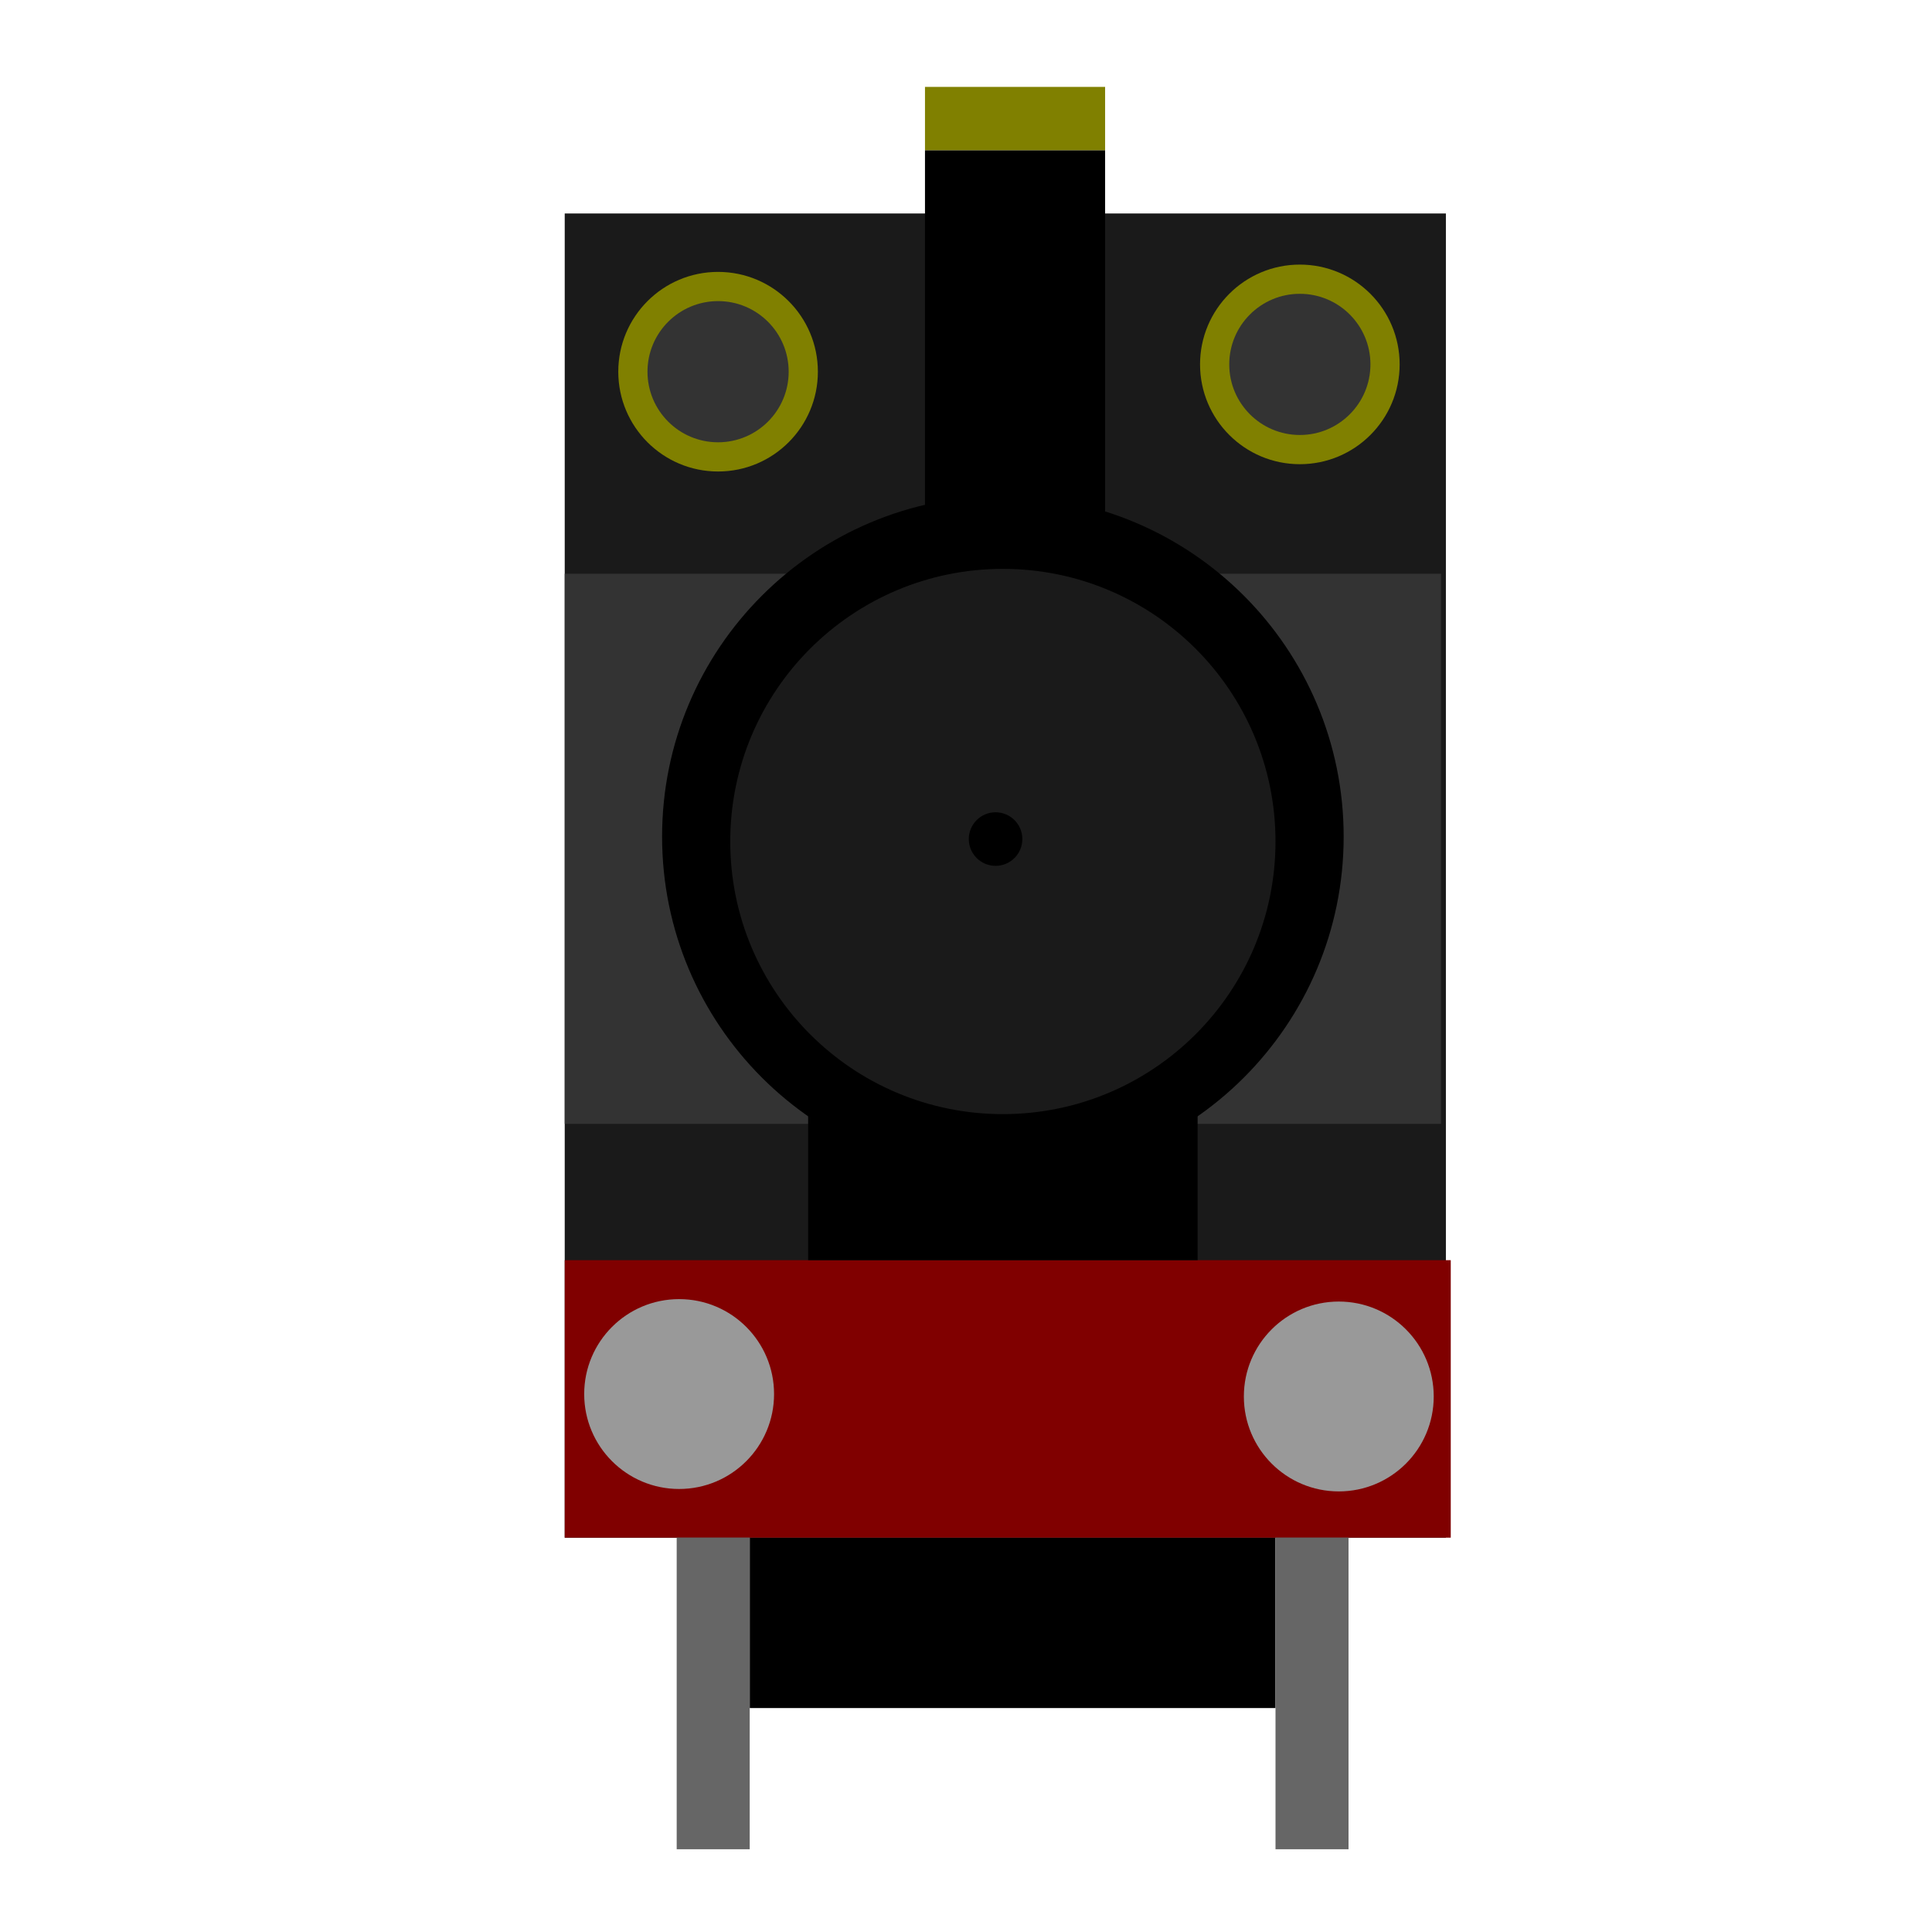
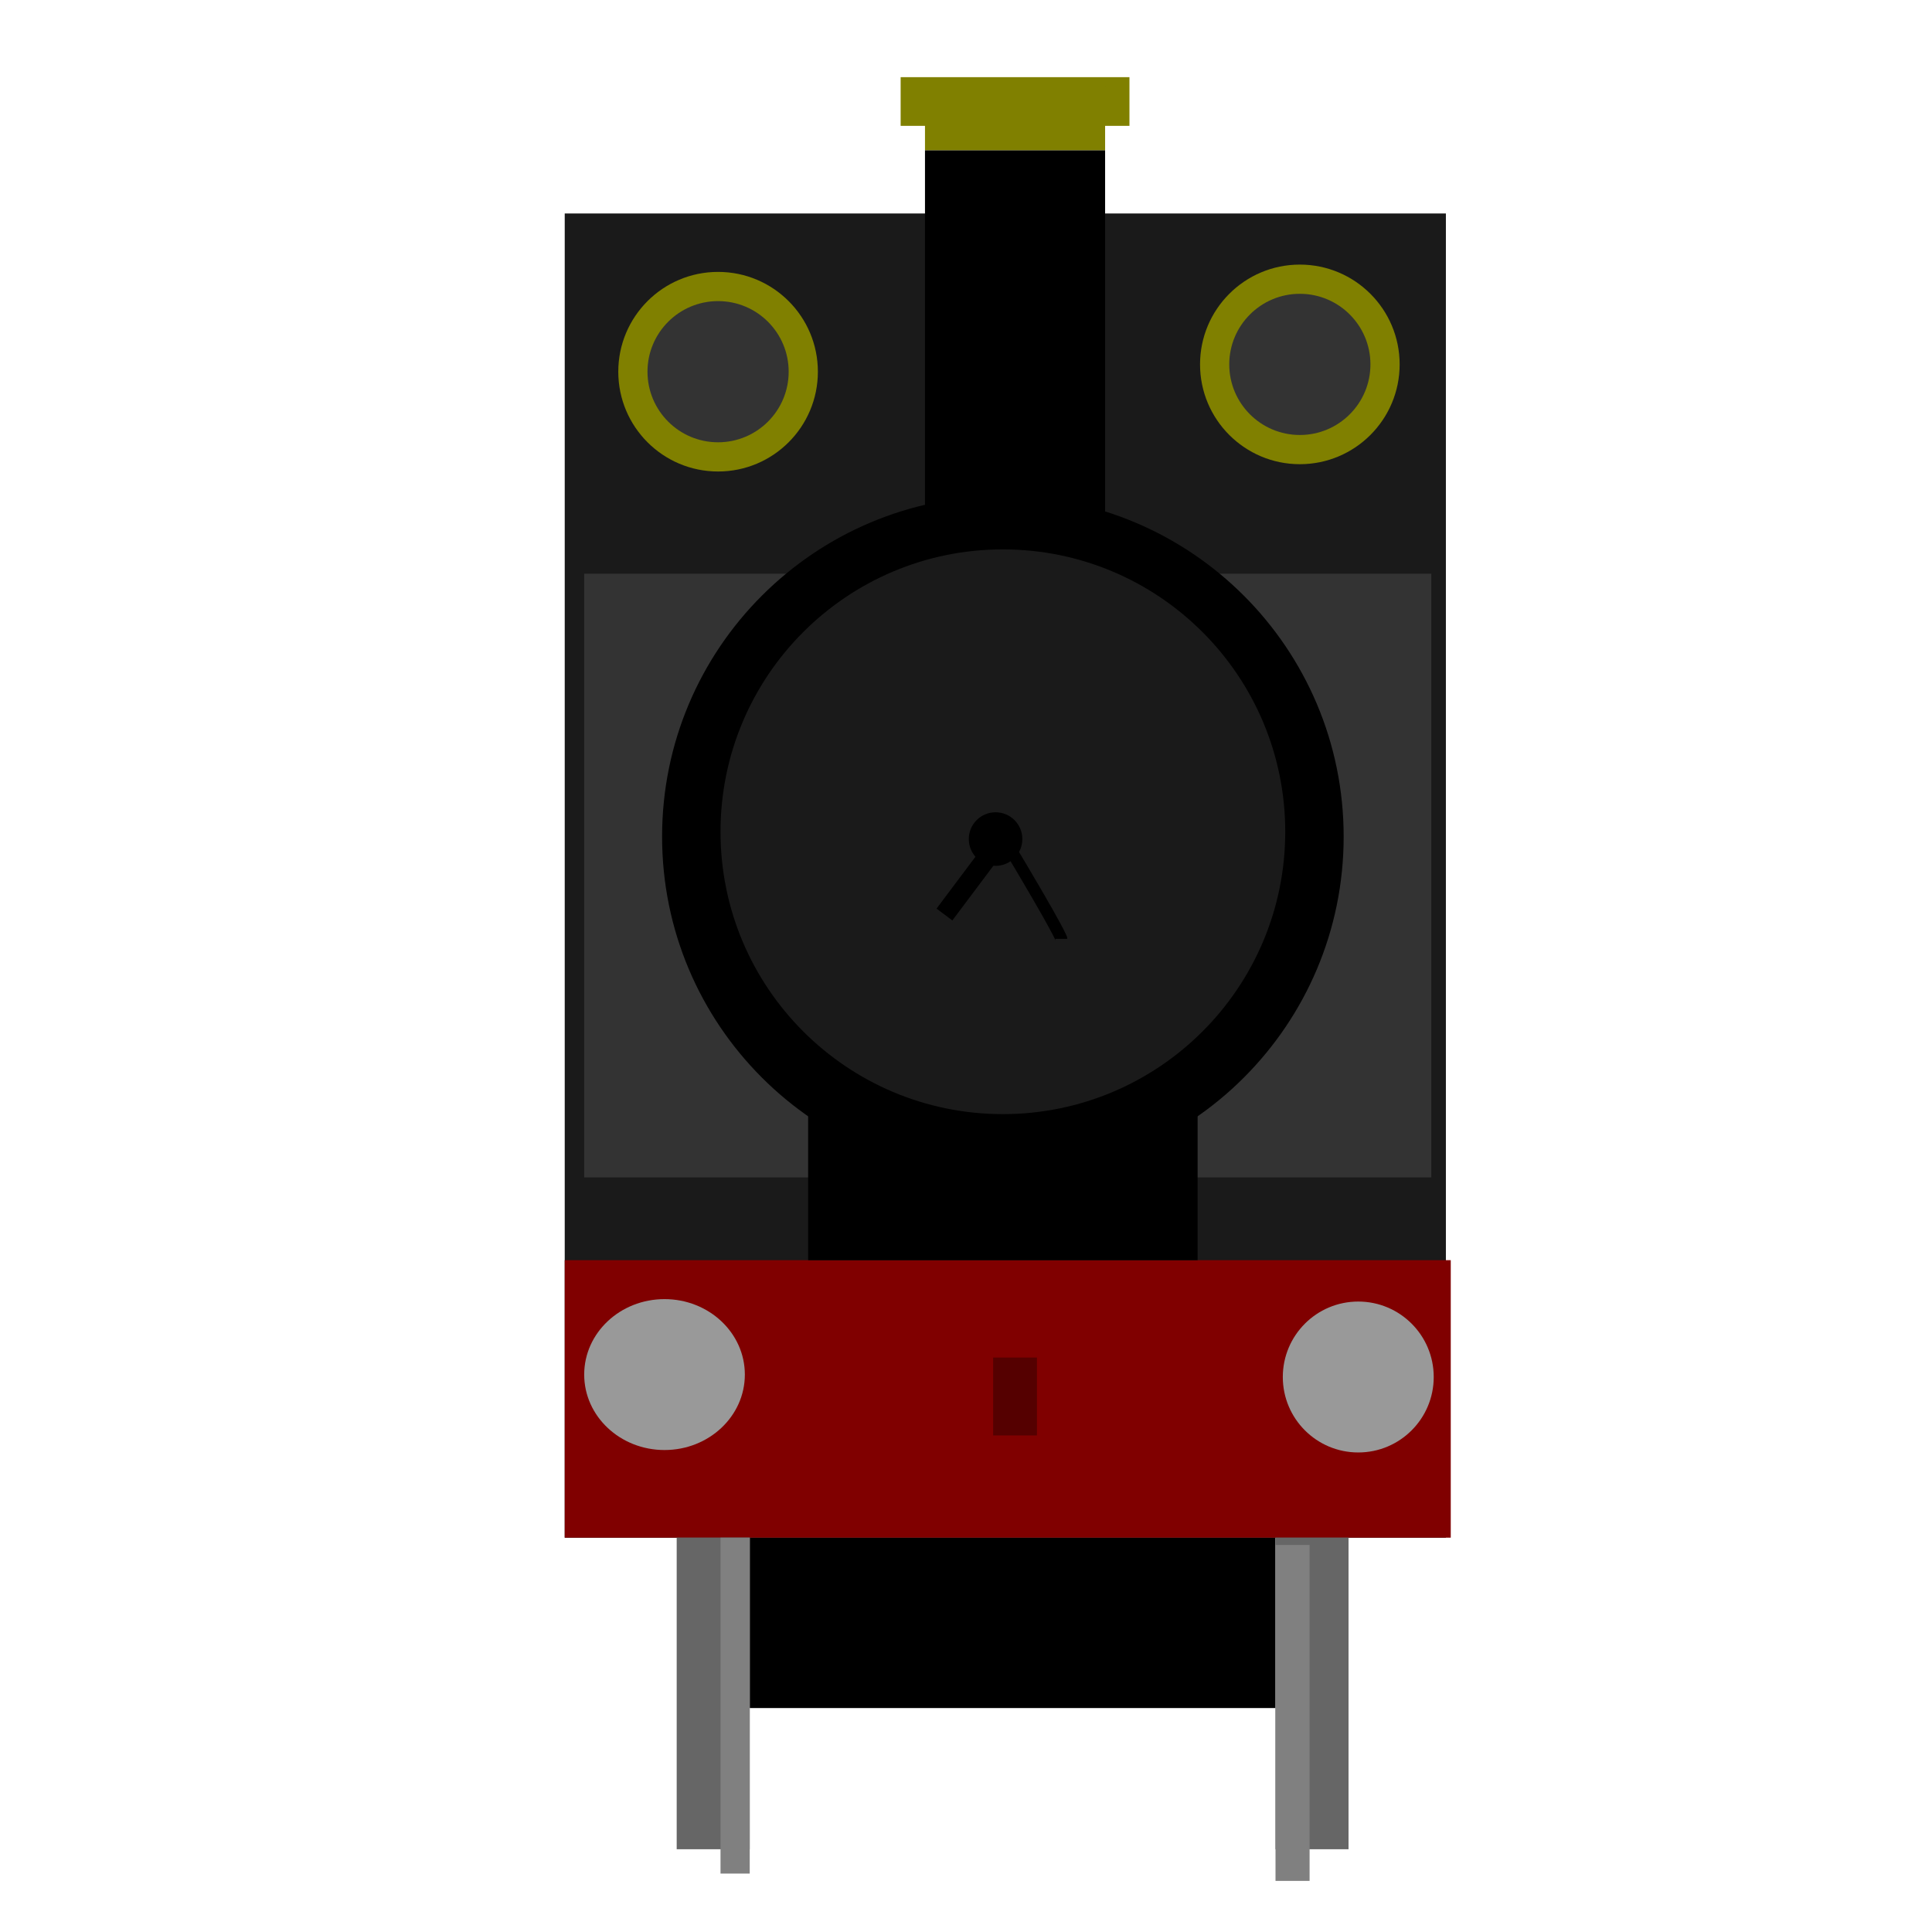
<svg xmlns="http://www.w3.org/2000/svg" width="300mm" height="300mm" viewBox="0 0 300 300" version="1.1" id="svg8">
  <defs id="defs2" />
  <g id="layer1" transform="translate(0,3)">
    <rect id="rect3717" width="136.827" height="205.619" x="87.69" y="30.149" style="fill:#1a1a1a;stroke-width:0.258" />
    <rect style="fill:#333333;stroke-width:0.265" id="rect3725" width="1.512" height="12.851" x="154.97" y="248.619" />
    <rect style="fill:#000000;stroke-width:0.252" id="rect3727" width="81.643" height="26.458" x="116.417" y="235.768" />
    <circle style="fill:#333333;stroke-width:0.265" id="path3739" cx="111.881" cy="55.095" r="10.583" />
-     <rect style="fill:#333333;stroke-width:0.284" id="rect3822" width="136.071" height="85.423" x="87.69" y="86.089" />
+     <rect style="fill:#333333;stroke-width:0.293" id="rect3822" width="131.536" height="93.738" x="90.714" y="86.089" />
+     <rect style="fill:#808000;stroke-width:3.774;stroke-miterlimit:4;stroke-dasharray:none" id="rect4576" width="35.53" height="7.56" x="139.851" y="8.982" />
  </g>
  <g id="layer2" transform="translate(0,3)">
    <rect style="fill:#800000;stroke-width:0.265" id="rect3723" width="137.583" height="43.089" x="87.69" y="192.679" />
    <rect style="fill:#000000;stroke-width:0.265" id="rect3731" width="27.97" height="65.768" x="143.631" y="20.321" />
    <circle style="fill:#808000;stroke-width:0.265" id="path3735" cx="111.503" cy="54.717" r="15.497" />
    <circle style="fill:#808000;stroke-width:0.265" id="path3735-3" cx="201.839" cy="53.583" r="15.497" />
    <rect style="fill:#808000;stroke-width:0.265" id="rect3759" width="27.97" height="9.827" x="143.631" y="10.494" />
-     <circle style="fill:#999999;stroke-width:0.322" id="path3763" cx="105.455" cy="213.467" r="14.741" />
-     <circle style="fill:#999999;stroke-width:0.322" id="path3763-6" cx="207.887" cy="213.845" r="14.741" />
+     <ellipse style="fill:#999999;stroke-width:0.264" id="path3763" cx="103.187" cy="210.443" rx="12.473" ry="11.717" />
+     <circle style="fill:#999999;stroke-width:0.256" id="path3763-6" cx="210.911" cy="210.821" r="11.717" />
    <rect style="fill:#000000;stroke-width:0.265" id="rect3784" width="60.476" height="24.19" x="125.488" y="168.488" />
    <rect style="fill:#666666;stroke-width:0.265" id="rect3786" width="11.339" height="48.381" x="105.077" y="235.768" />
    <rect style="fill:#666666;stroke-width:0.265" id="rect3786-7" width="11.339" height="48.381" x="198.06" y="235.768" />
    <circle style="fill:#333333;stroke-width:0.265" id="path3805" cx="111.503" cy="54.717" r="10.961" />
    <circle style="fill:#333333;stroke-width:0.265" id="path3805-5" cx="201.839" cy="53.583" r="10.961" />
    <circle id="path3713" cx="155.726" cy="126.911" r="52.917" style="stroke-width:0.196" />
+     <path style="fill:#000000;stroke:#000000;stroke-width:0.265px;stroke-linecap:butt;stroke-linejoin:miter;stroke-opacity:1" d="m 155.726,126.911 c 10.583,12.095 10.583,12.095 10.583,12.095 v 0" id="path33" />
+     <path style="fill:#000000;stroke:#000000;stroke-width:0.265px;stroke-linecap:butt;stroke-linejoin:miter;stroke-opacity:1" d="m 155.726,126.911 c 10.583,12.095 10.583,12.095 10.583,12.095" id="path37" />
+     <rect style="fill:#550000;stroke-width:3.065;stroke-miterlimit:4;stroke-dasharray:none" id="rect4553" width="6.804" height="12.095" x="154.214" y="207.798" />
+     <rect style="fill:#808080;stroke-width:3.065;stroke-miterlimit:4;stroke-dasharray:none" id="rect4559" width="4.536" height="52.161" x="111.881" y="235.768" />
+     <rect style="fill:#808080;stroke-width:3.311;stroke-miterlimit:4;stroke-dasharray:none" id="rect4559-3" width="5.292" height="52.161" x="198.06" y="236.902" />
  </g>
  <g id="layer3" transform="translate(0,3)">
-     <circle style="fill:#1a1a1a;stroke-width:0.265" id="path3733" cx="155.726" cy="127.667" r="42.333" />
+     <circle style="fill:#1a1a1a;stroke-width:0.274" id="path3733" cx="155.726" cy="126.155" r="43.845" />
    <circle style="fill:#000000;stroke-width:0.265" id="path3803" cx="154.592" cy="127.289" r="4.158" />
+     <path style="fill:#000000;stroke:#000000;stroke-width:1.865;stroke-linecap:butt;stroke-linejoin:miter;stroke-miterlimit:4;stroke-dasharray:none;stroke-opacity:1" d="m 155.726,126.911 c 9.071,15.119 9.071,15.875 9.071,15.875" id="path39" />
+     <path style="fill:none;stroke:#000000;stroke-width:0.265px;stroke-linecap:butt;stroke-linejoin:miter;stroke-opacity:1" d="m 155.726,126.911 v 0" id="path4549" />
+     <path style="fill:none;stroke:#000000;stroke-width:3.065;stroke-linecap:butt;stroke-linejoin:miter;stroke-opacity:1;stroke-miterlimit:4;stroke-dasharray:none" d="m 155.726,126.911 -9.071,12.095" id="path4551" />
  </g>
</svg>
